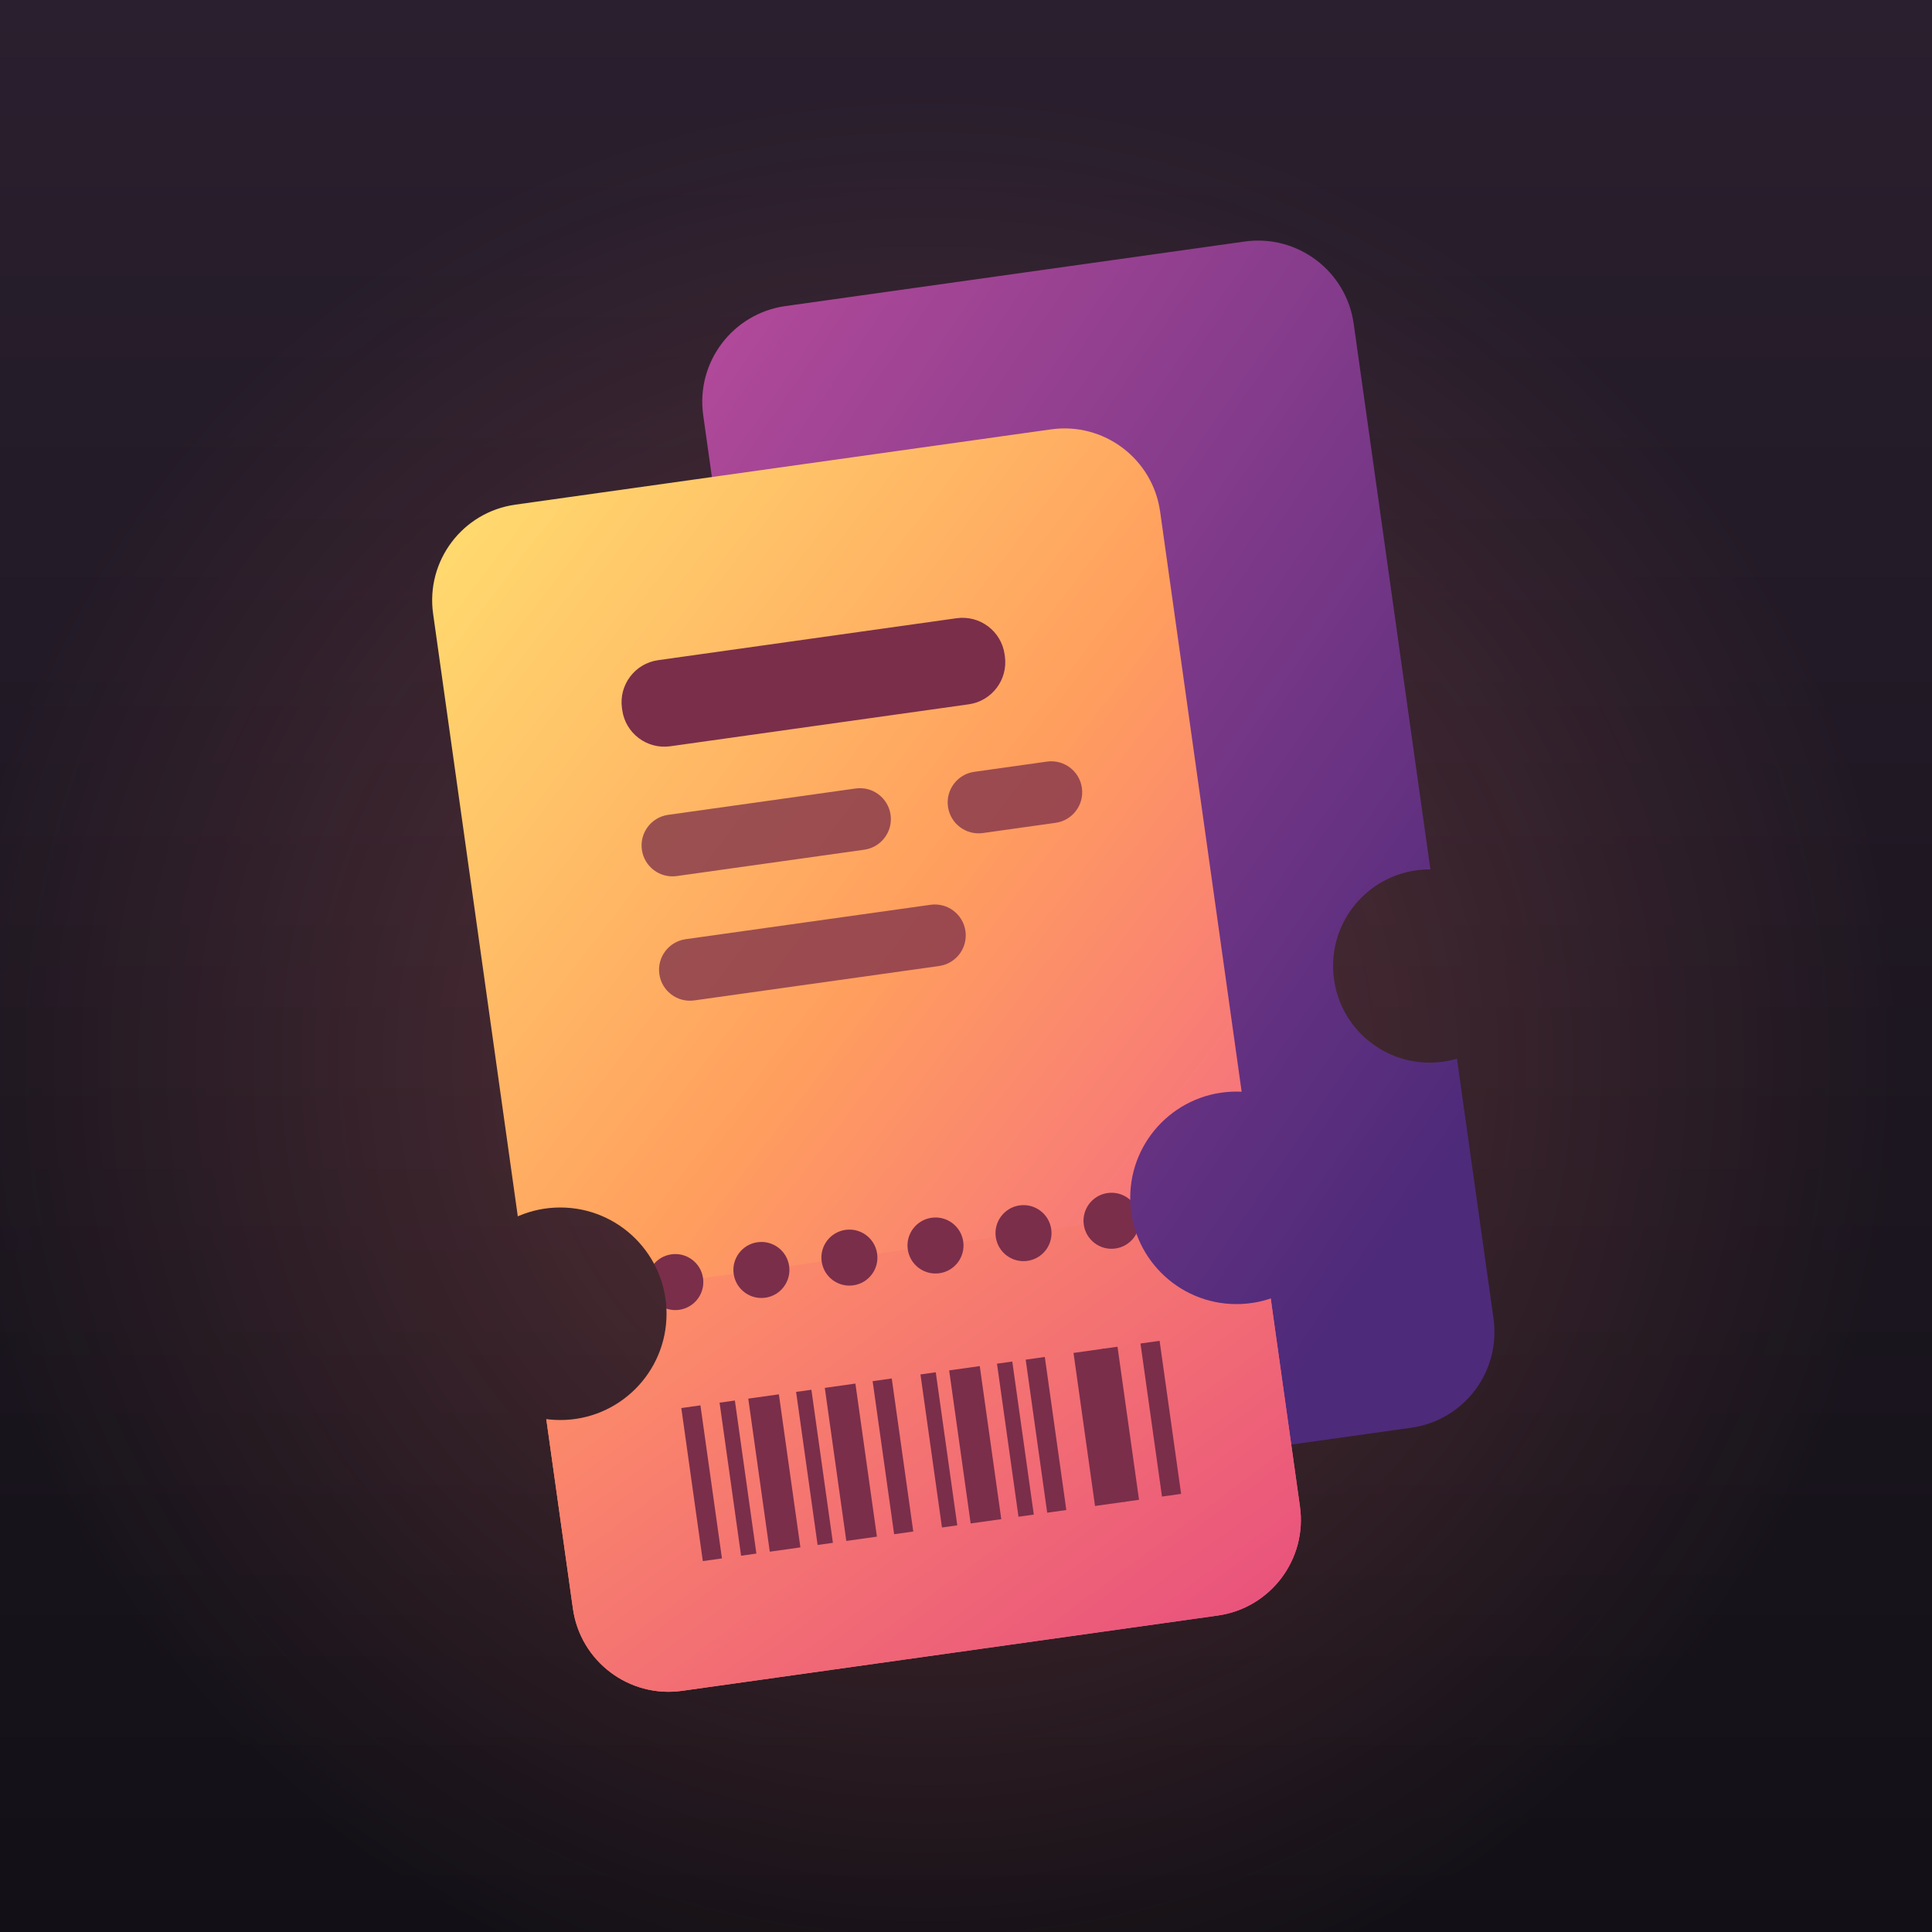
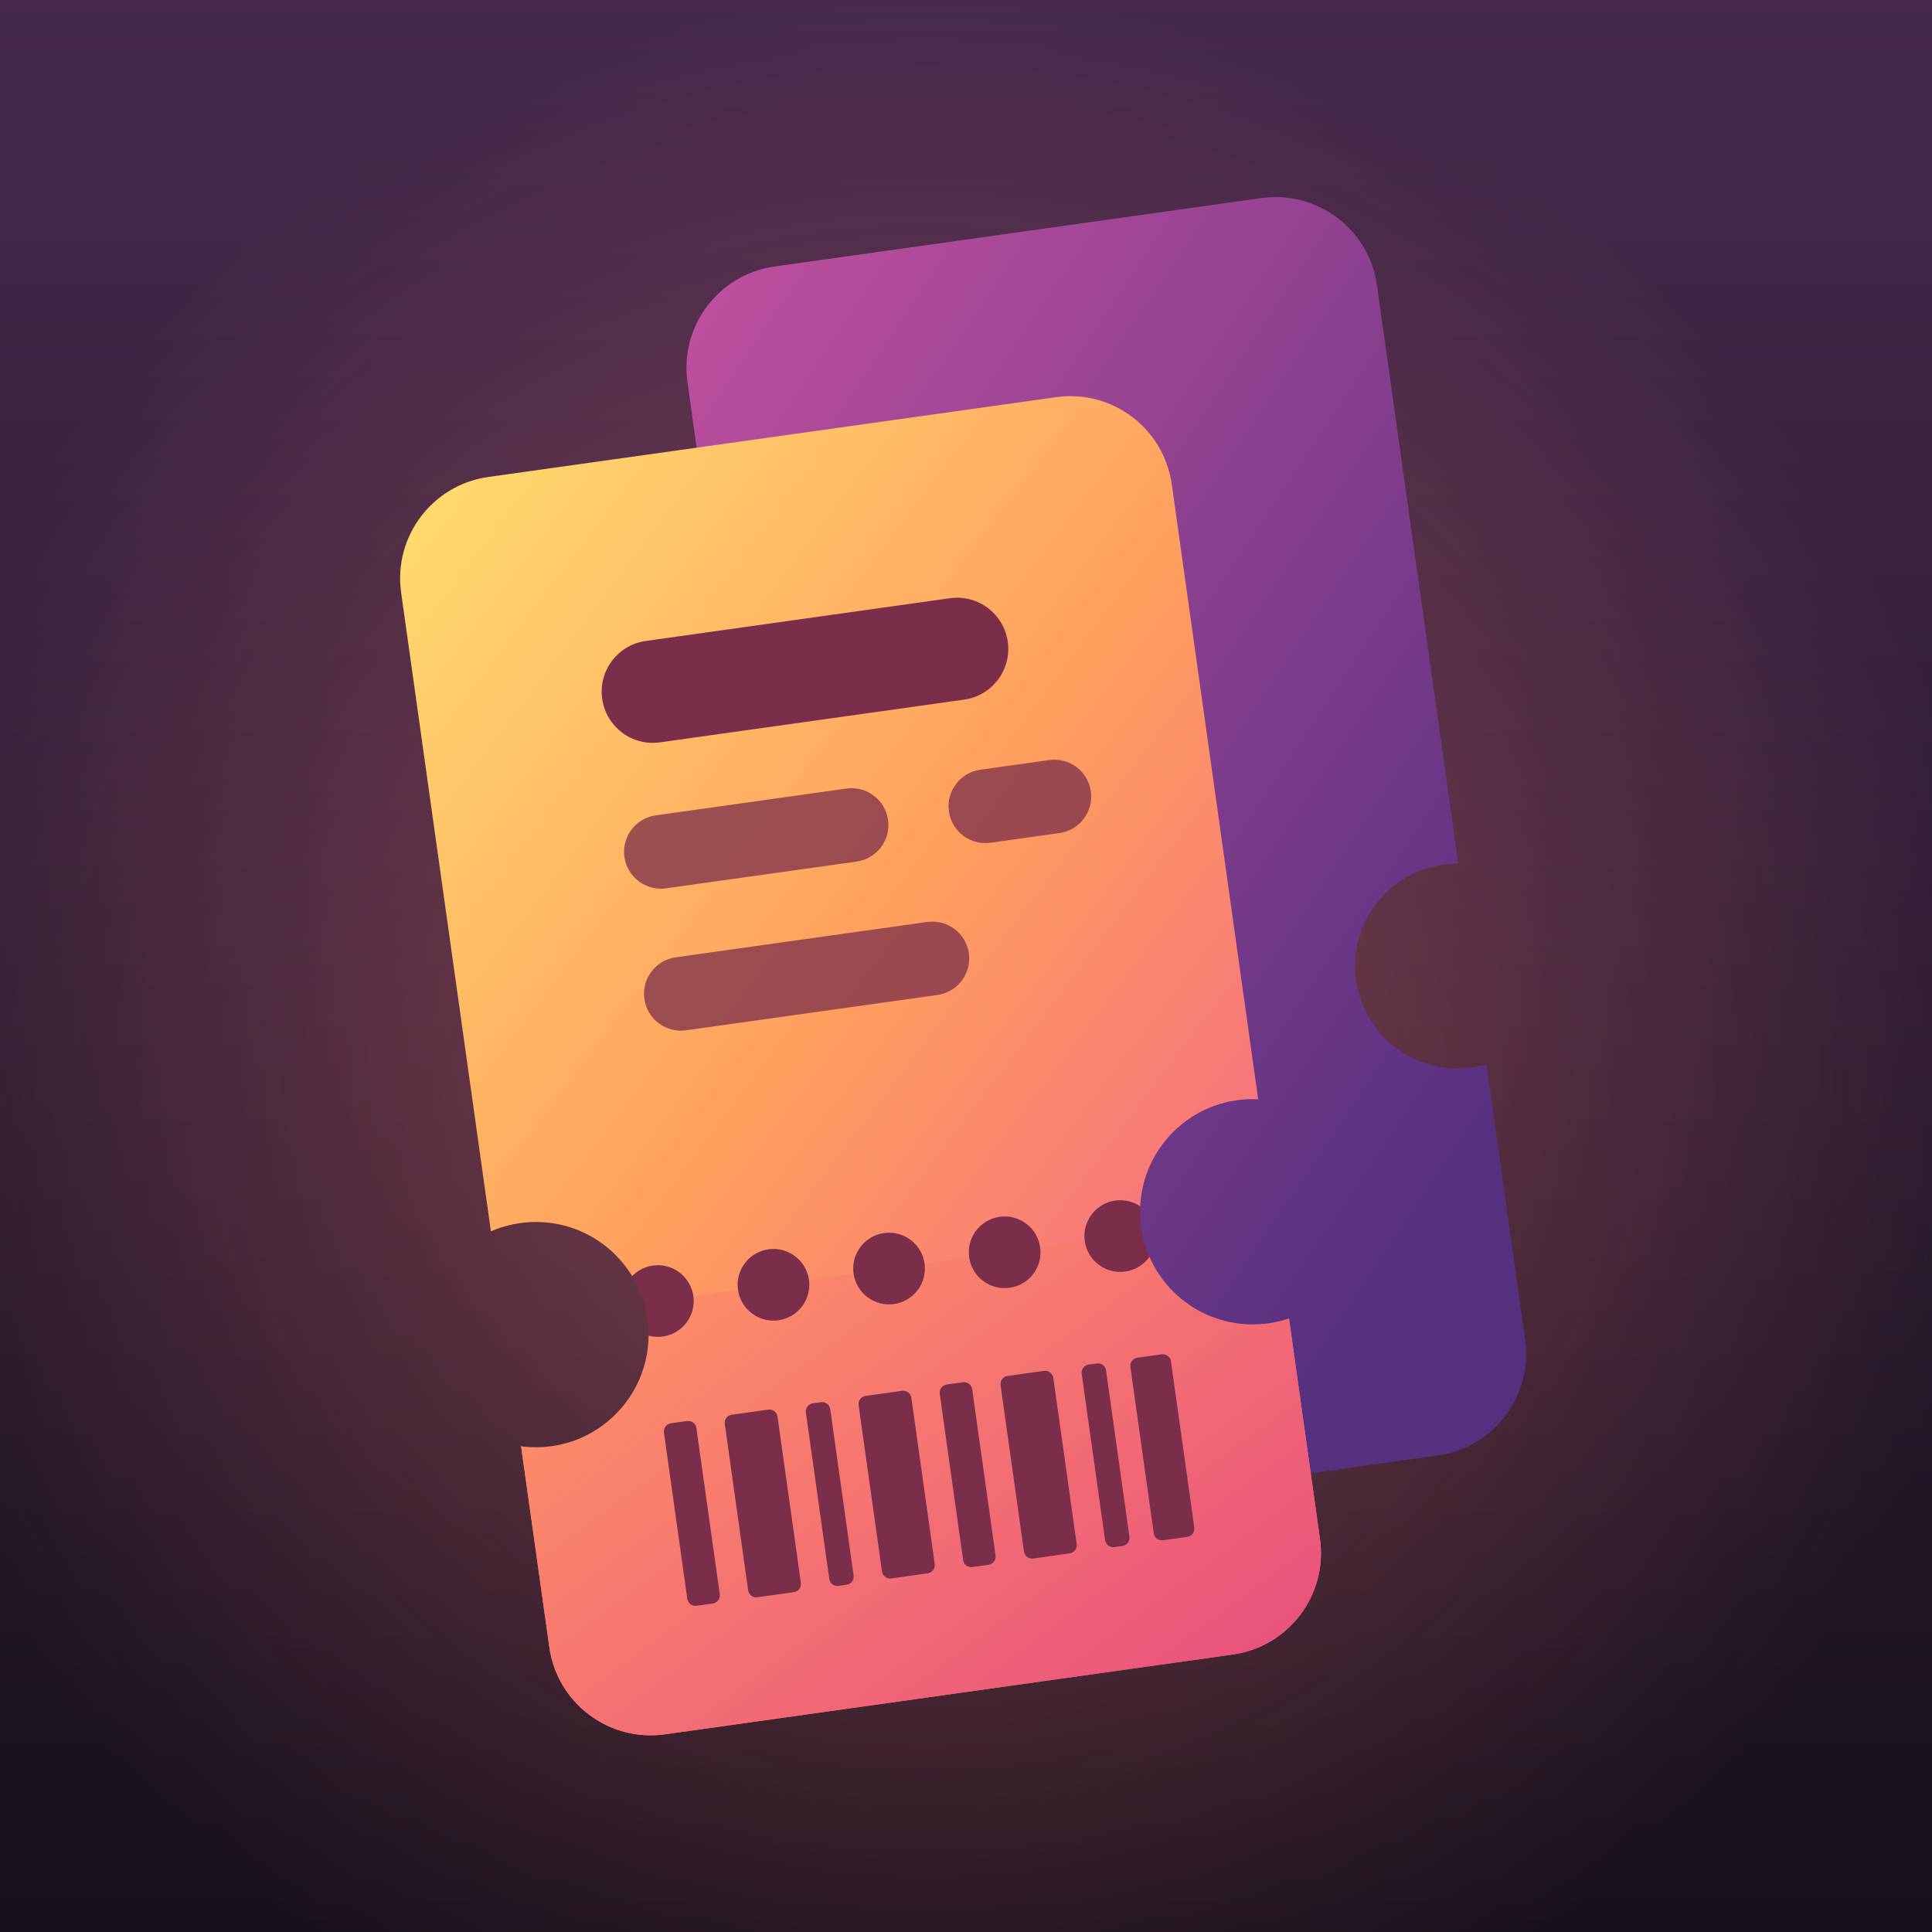
<svg xmlns="http://www.w3.org/2000/svg" width="512" height="512" viewBox="0 0 100 100">
  <defs>
    <linearGradient id="bg0" x1="0" y1="0" x2="0" y2="1">
-       <stop offset="0" stop-color="#2A1F2E" />
-       <stop offset="1" stop-color="#121016" />
+       <stop offset="0" stop-color="#46294D" />
+       <stop offset="1" stop-color="#16101B" />
    </linearGradient>
-     <radialGradient id="gl0" cx="0.48" cy="0.55" r="0.5">
-       <stop offset="0" stop-color="#FF7A7A" stop-opacity="0.28" />
+     <radialGradient id="gl0" cx="0.48" cy="0.55" r="0.55">
+       <stop offset="0" stop-color="#FF7A7A" stop-opacity="0.42" />
      <stop offset="1" stop-color="#FF7A7A" stop-opacity="0" />
    </radialGradient>
    <linearGradient id="fr0" x1="0.1" y1="0" x2="0.7" y2="1">
      <stop offset="0" stop-color="#FFD86E" />
      <stop offset="0.5" stop-color="#FF9E5E" />
      <stop offset="1" stop-color="#F25F8B" />
    </linearGradient>
    <linearGradient id="st0" x1="0" y1="0" x2="1" y2="1">
      <stop offset="0" stop-color="#FF9466" />
      <stop offset="1" stop-color="#E8507E" />
    </linearGradient>
    <linearGradient id="bk0" x1="0" y1="0" x2="0.6" y2="1">
-       <stop offset="0" stop-color="#B44A9A" />
-       <stop offset="1" stop-color="#4E2A7A" />
+       <stop offset="0" stop-color="#C0509F" />
+       <stop offset="1" stop-color="#55307F" />
    </linearGradient>
-     <linearGradient id="gs0" x1="0" y1="0" x2="1" y2="0.7">
-       <stop offset="0" stop-color="#FFFFFF" stop-opacity="0" />
-       <stop offset="0.38" stop-color="#FFFFFF" stop-opacity="0" />
-       <stop offset="0.46" stop-color="#FFFFFF" stop-opacity="0.38" />
-       <stop offset="0.56" stop-color="#FFFFFF" stop-opacity="0" />
-     </linearGradient>
-     <clipPath id="cp0">
-       <rect x="26" y="24" width="38" height="62" rx="5" />
-     </clipPath>
    <mask id="nm0" maskUnits="userSpaceOnUse" x="0" y="0" width="100" height="100">
      <rect width="100" height="100" fill="#fff" />
      <circle cx="74" cy="50" r="5" fill="#000" />
    </mask>
    <mask id="fm0" maskUnits="userSpaceOnUse" x="0" y="0" width="100" height="100">
      <rect width="100" height="100" fill="#fff" />
      <circle cx="29" cy="68" r="5.5" fill="#000" />
      <circle cx="64" cy="62" r="5.5" fill="#000" />
    </mask>
  </defs>
  <rect width="100" height="100" fill="url(#bg0)" />
  <rect width="100" height="100" fill="url(#gl0)" />
-   <g mask="url(#nm0)">
-     <g transform="rotate(-8 56 46)">
-       <rect x="40" y="14" width="34" height="62" rx="5" fill="url(#bk0)" />
+   <g transform="translate(50 50) scale(1.06) translate(-50 -50)">
+     <g mask="url(#nm0)">
+       <g transform="rotate(-8 56 46)">
+         <rect x="40" y="14" width="34" height="62" rx="5" fill="url(#bk0)" />
+       </g>
    </g>
-   </g>
-   <g mask="url(#fm0)">
-     <g transform="rotate(-8 44 56)">
-       <rect x="26" y="24" width="38" height="62" rx="5" fill="url(#fr0)" />
-       <path d="M26 65 H64 V81 A5 5 0 0 1 59 86 H31 A5 5 0 0 1 26 81 Z" fill="url(#st0)" />
-       <rect x="35" y="33" width="20" height="4.5" rx="2.2" fill="#7A2E4A" />
-       <rect x="35" y="41" width="13" height="3.2" rx="1.6" fill="#7A2E4A" opacity="0.75" />
-       <rect x="35" y="47.5" width="16" height="3.2" rx="1.6" fill="#7A2E4A" opacity="0.75" />
-       <rect x="51" y="41" width="7" height="3.2" rx="1.6" fill="#7A2E4A" opacity="0.75" />
-       <circle cx="33.6" cy="65" r="1.45" fill="#7A2E4A" />
-       <circle cx="38.1" cy="65" r="1.45" fill="#7A2E4A" />
-       <circle cx="42.7" cy="65" r="1.45" fill="#7A2E4A" />
-       <circle cx="47.2" cy="65" r="1.45" fill="#7A2E4A" />
-       <circle cx="51.8" cy="65" r="1.45" fill="#7A2E4A" />
-       <circle cx="56.4" cy="65" r="1.45" fill="#7A2E4A" />
-       <rect x="33" y="71.5" width="1" height="8" fill="#7A2E4A" />
-       <rect x="35" y="71.5" width="0.8" height="8" fill="#7A2E4A" />
-       <rect x="36.5" y="71.5" width="1.6" height="8" fill="#7A2E4A" />
-       <rect x="39" y="71.5" width="0.8" height="8" fill="#7A2E4A" />
-       <rect x="40.5" y="71.5" width="1.6" height="8" fill="#7A2E4A" />
-       <rect x="43" y="71.5" width="1" height="8" fill="#7A2E4A" />
-       <rect x="45.5" y="71.5" width="0.8" height="8" fill="#7A2E4A" />
-       <rect x="47" y="71.5" width="1.6" height="8" fill="#7A2E4A" />
-       <rect x="49.5" y="71.5" width="0.8" height="8" fill="#7A2E4A" />
-       <rect x="51" y="71.5" width="1" height="8" fill="#7A2E4A" />
-       <rect x="53.5" y="71.5" width="1.6" height="8" fill="#7A2E4A" />
-       <rect x="55" y="71.5" width="0.8" height="8" fill="#7A2E4A" />
-       <rect x="57" y="71.5" width="1" height="8" fill="#7A2E4A" />
+     <g mask="url(#fm0)">
+       <g transform="rotate(-8 44 56)">
+         <rect x="26" y="24" width="38" height="62" rx="5" fill="url(#fr0)" />
+         <path d="M26 65 H64 V81 A5 5 0 0 1 59 86 H31 A5 5 0 0 1 26 81 Z" fill="url(#st0)" />
+         <rect x="35" y="33" width="20" height="5" rx="2.5" fill="#7A2E4A" />
+         <rect x="35" y="41.5" width="13" height="3.6" rx="1.8" fill="#7A2E4A" opacity="0.75" />
+         <rect x="51" y="41.5" width="7" height="3.6" rx="1.8" fill="#7A2E4A" opacity="0.75" />
+         <rect x="35" y="48.5" width="16" height="3.6" rx="1.8" fill="#7A2E4A" opacity="0.75" />
+         <circle cx="33.60" cy="65" r="1.75" fill="#7A2E4A" />
+         <circle cx="39.30" cy="65" r="1.75" fill="#7A2E4A" />
+         <circle cx="45.00" cy="65" r="1.75" fill="#7A2E4A" />
+         <circle cx="50.70" cy="65" r="1.75" fill="#7A2E4A" />
+         <circle cx="56.40" cy="65" r="1.75" fill="#7A2E4A" />
+         <rect x="33" y="71" width="1.6" height="9" rx="0.4" fill="#7A2E4A" />
+         <rect x="36" y="71" width="2.6" height="9" rx="0.4" fill="#7A2E4A" />
+         <rect x="40" y="71" width="1.2" height="9" rx="0.4" fill="#7A2E4A" />
+         <rect x="42.6" y="71" width="2.6" height="9" rx="0.4" fill="#7A2E4A" />
+         <rect x="46.6" y="71" width="1.6" height="9" rx="0.4" fill="#7A2E4A" />
+         <rect x="49.6" y="71" width="2.6" height="9" rx="0.4" fill="#7A2E4A" />
+         <rect x="53.6" y="71" width="1.2" height="9" rx="0.4" fill="#7A2E4A" />
+         <rect x="56" y="71" width="2" height="9" rx="0.4" fill="#7A2E4A" />
+       </g>
    </g>
  </g>
</svg>
